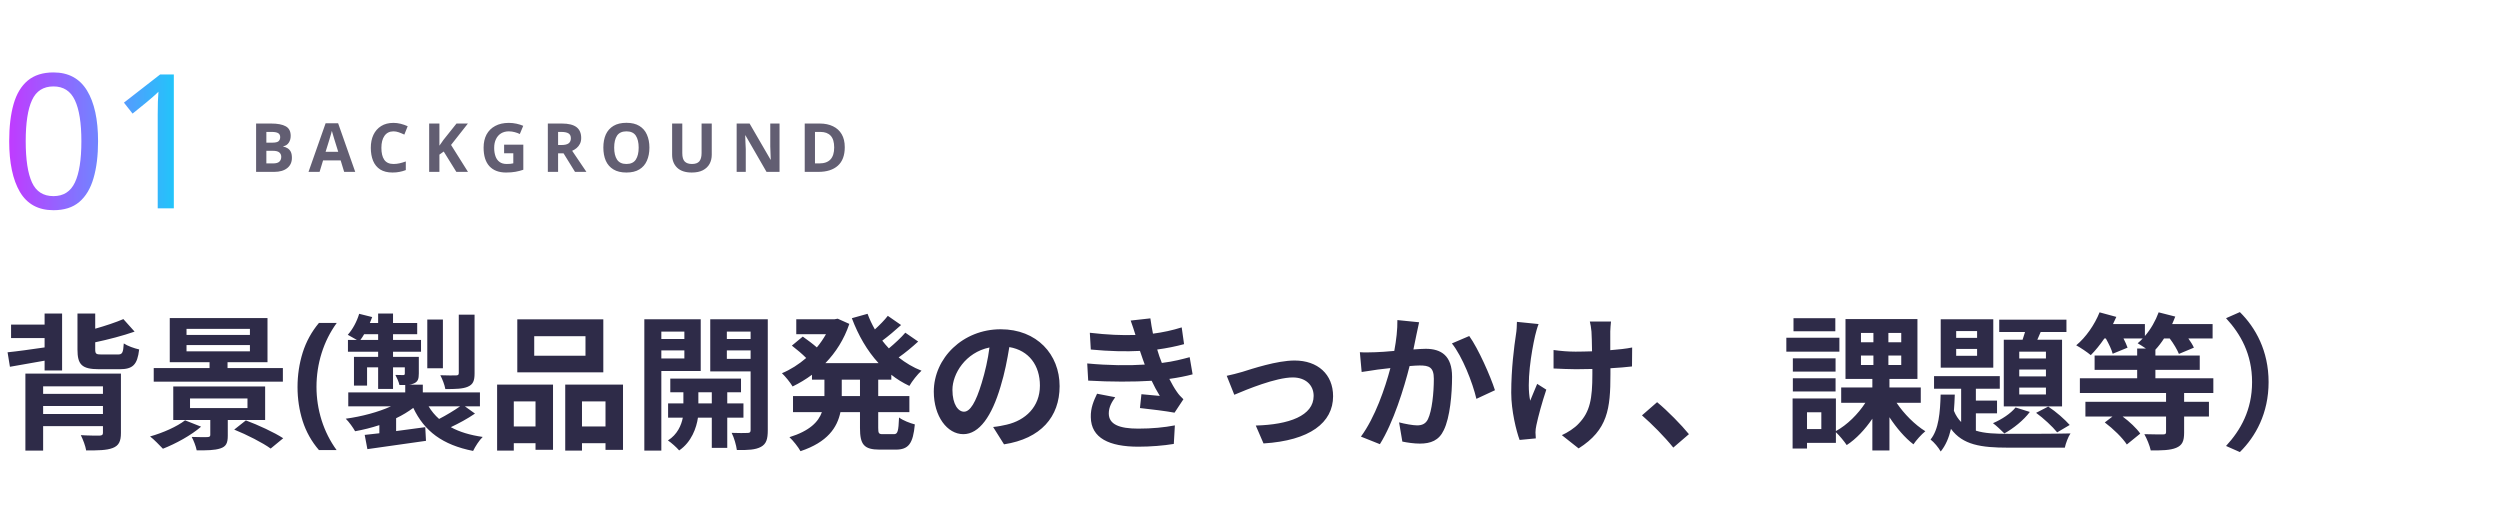
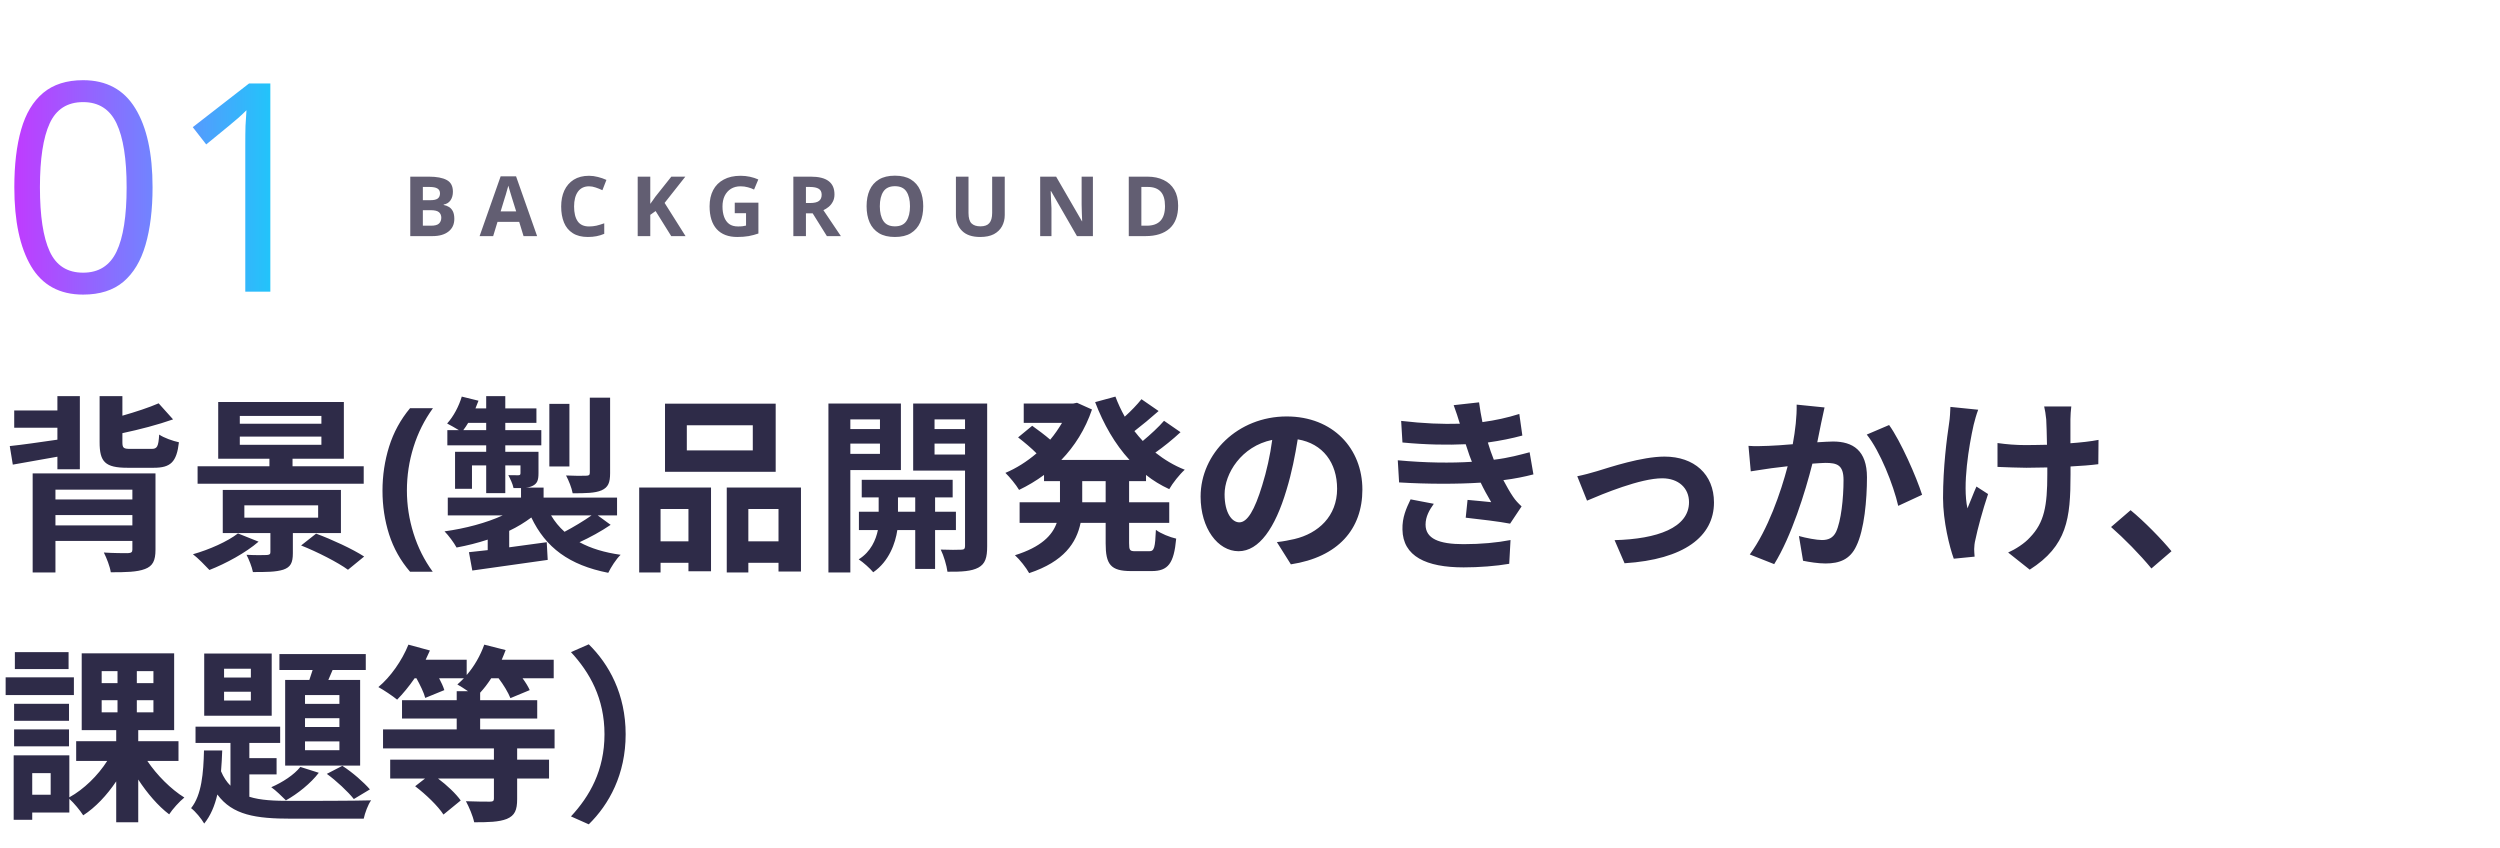
- <svg xmlns="http://www.w3.org/2000/svg" viewBox="0 0 480 102" width="480" height="102" role="img">
+ <svg xmlns="http://www.w3.org/2000/svg" viewBox="0 0 360 122" width="360" height="122" role="img">
  <defs>
    <filter id="glow" x="-30%" y="-30%" width="160%" height="160%">
      <feGaussianBlur stdDeviation="1.6" result="b" />
      <feMerge>
        <feMergeNode in="b" />
        <feMergeNode in="SourceGraphic" />
      </feMerge>
    </filter>
    <linearGradient id="brand" x1="0" y1="0" x2="1" y2="0">
      <stop offset="0" stop-color="#C03BFF" />
      <stop offset=".55" stop-color="#6F86FF" />
      <stop offset="1" stop-color="#22C4FA" />
    </linearGradient>
    <linearGradient id="bg" x1="0" y1="0" x2="1" y2="1">
      <stop offset="0" stop-color="#E8FAFF" />
      <stop offset="1" stop-color="#FFF5DC" />
    </linearGradient>
    <style>
.jp{font-family:'Hiragino Sans','Hiragino Kaku Gothic ProN','Yu Gothic UI','Yu Gothic','Meiryo','Noto Sans JP','Noto Sans CJK JP',sans-serif}
.disp{font-family:Impact,Haettenschweiler,'Anton','Arial Narrow Bold','Arial Black',sans-serif}
.gh{font-family:-apple-system,BlinkMacSystemFont,'Segoe UI','Noto Sans',Helvetica,Arial,sans-serif}
.rnd{font-family:RcRounded,'Hiragino Maru Gothic ProN','Yu Gothic UI','Noto Sans JP',sans-serif}
.hand{font-family:RcHand,'Hiragino Maru Gothic ProN','Yu Gothic UI','Noto Sans JP',sans-serif}
.mono{font-family:ui-monospace,SFMono-Regular,'Cascadia Mono',Consolas,'Liberation Mono',monospace}

@keyframes bob{0%,100%{transform:translateY(0)}50%{transform:translateY(-5px)}}
@keyframes blink{0%,90%,100%{transform:scaleY(1)}94%{transform:scaleY(.12)}}
@keyframes flow{to{stroke-dashoffset:-28}}
@keyframes pulse{0%,100%{opacity:.55}50%{opacity:1}}
.bob{animation:bob 2.6s ease-in-out infinite}
.eyes{transform-box:fill-box;transform-origin:center;animation:blink 4.8s infinite}
.flow{stroke-dasharray:6 8;animation:flow 1.1s linear infinite}
.pulse{animation:pulse 2.4s ease-in-out infinite}
@media (prefers-reduced-motion:reduce){.bob,.eyes,.flow,.pulse{animation:none}}
</style>
  </defs>
-   <text x="0" y="40" class="disp" font-size="36" font-weight="400" fill="url(#brand)" text-anchor="start" textLength="38" lengthAdjust="spacingAndGlyphs">01</text>
-   <text x="48" y="33" class="gh" font-size="13" font-weight="600" fill="#625E72" text-anchor="start" letter-spacing="2.5">BACKGROUND</text>
-   <text x="0" y="84" class="gh" font-size="28" font-weight="600" fill="#2E2B48" text-anchor="start">背景(製品開発のきっかけ、課題等）</text>
+   <text x="0" y="42" class="disp" font-size="42" font-weight="400" fill="url(#brand)" text-anchor="start" textLength="44" lengthAdjust="spacingAndGlyphs">01</text>
+   <text x="58" y="34" class="gh" font-size="12" font-weight="600" fill="#625E72" text-anchor="start" letter-spacing="3">BACKGROUND</text>
+   <text x="0" y="80" class="gh" font-size="27" font-weight="600" fill="#2E2B48" text-anchor="start">背景(製品開発のきっかけ、</text>
+   <text x="0" y="116" class="gh" font-size="27" font-weight="600" fill="#2E2B48" text-anchor="start">課題等）</text>
</svg>
